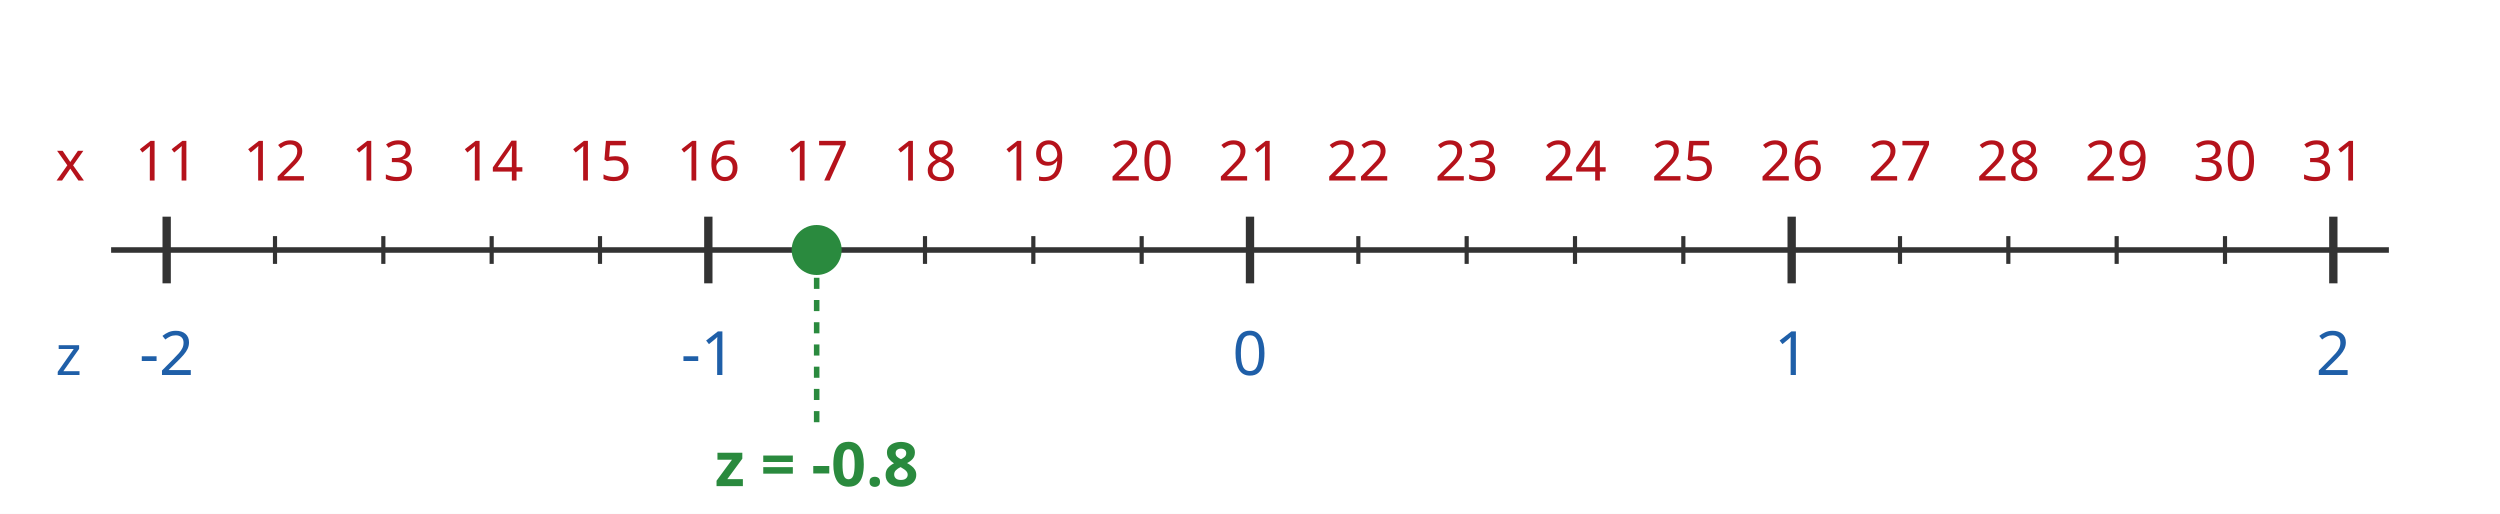
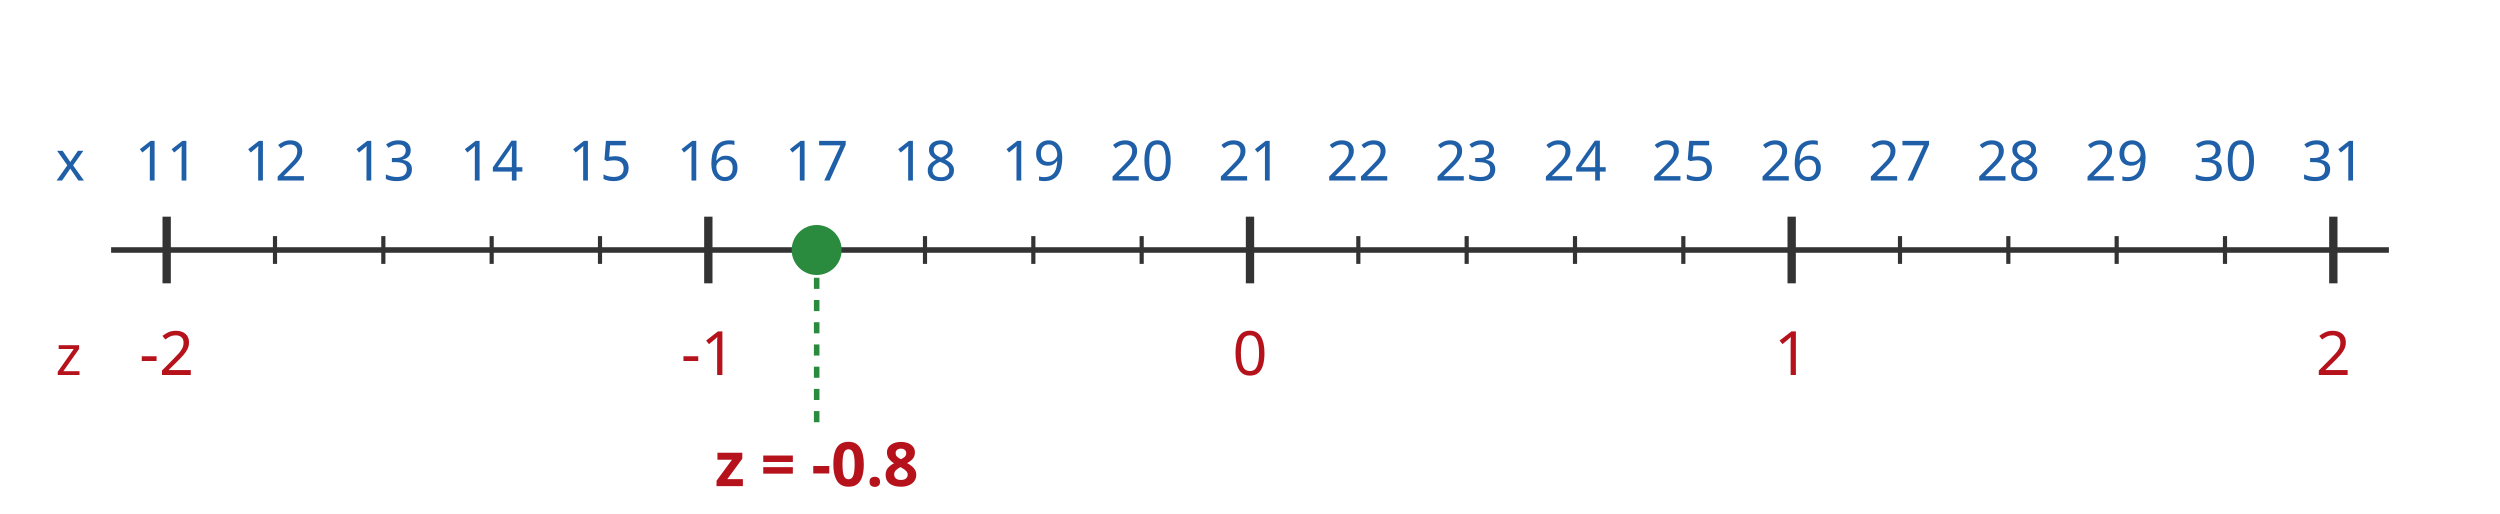
<svg xmlns="http://www.w3.org/2000/svg" viewBox="0 0 900 185" width="900" height="185" font-family="sans-serif">
  <rect width="900" height="185" fill="white" />
-   <text x="20" y="65" font-size="20" fill="#b5121b">x</text>
-   <text x="20" y="135" font-size="20" fill="#1f5fa8">z</text>
+   <text x="20" y="65" font-size="20" fill="#1f5fa8">x</text>
+   <text x="20" y="135" font-size="20" fill="#b5121b">z</text>
  <line x1="40" y1="90" x2="860" y2="90" stroke="#333" stroke-width="2" />
  <line x1="60.0" y1="85" x2="60.0" y2="95" stroke="#333" stroke-width="1.5" />
-   <text x="60.0" y="65" font-size="20" text-anchor="middle" fill="#b5121b">11</text>
+   <text x="60.0" y="65" font-size="20" text-anchor="middle" fill="#1f5fa8">11</text>
  <line x1="99.0" y1="85" x2="99.0" y2="95" stroke="#333" stroke-width="1.5" />
-   <text x="99.0" y="65" font-size="20" text-anchor="middle" fill="#b5121b">12</text>
+   <text x="99.0" y="65" font-size="20" text-anchor="middle" fill="#1f5fa8">12</text>
  <line x1="138.0" y1="85" x2="138.0" y2="95" stroke="#333" stroke-width="1.5" />
-   <text x="138.0" y="65" font-size="20" text-anchor="middle" fill="#b5121b">13</text>
+   <text x="138.0" y="65" font-size="20" text-anchor="middle" fill="#1f5fa8">13</text>
  <line x1="177.0" y1="85" x2="177.0" y2="95" stroke="#333" stroke-width="1.5" />
-   <text x="177.0" y="65" font-size="20" text-anchor="middle" fill="#b5121b">14</text>
+   <text x="177.0" y="65" font-size="20" text-anchor="middle" fill="#1f5fa8">14</text>
  <line x1="216.0" y1="85" x2="216.0" y2="95" stroke="#333" stroke-width="1.5" />
-   <text x="216.0" y="65" font-size="20" text-anchor="middle" fill="#b5121b">15</text>
+   <text x="216.0" y="65" font-size="20" text-anchor="middle" fill="#1f5fa8">15</text>
  <line x1="255.0" y1="85" x2="255.0" y2="95" stroke="#333" stroke-width="1.5" />
-   <text x="255.0" y="65" font-size="20" text-anchor="middle" fill="#b5121b">16</text>
+   <text x="255.0" y="65" font-size="20" text-anchor="middle" fill="#1f5fa8">16</text>
  <line x1="294.0" y1="85" x2="294.0" y2="95" stroke="#333" stroke-width="1.5" />
-   <text x="294.0" y="65" font-size="20" text-anchor="middle" fill="#b5121b">17</text>
+   <text x="294.0" y="65" font-size="20" text-anchor="middle" fill="#1f5fa8">17</text>
  <line x1="333.0" y1="85" x2="333.0" y2="95" stroke="#333" stroke-width="1.5" />
-   <text x="333.0" y="65" font-size="20" text-anchor="middle" fill="#b5121b">18</text>
+   <text x="333.0" y="65" font-size="20" text-anchor="middle" fill="#1f5fa8">18</text>
  <line x1="372.0" y1="85" x2="372.0" y2="95" stroke="#333" stroke-width="1.5" />
-   <text x="372.0" y="65" font-size="20" text-anchor="middle" fill="#b5121b">19</text>
+   <text x="372.0" y="65" font-size="20" text-anchor="middle" fill="#1f5fa8">19</text>
  <line x1="411.0" y1="85" x2="411.0" y2="95" stroke="#333" stroke-width="1.5" />
-   <text x="411.0" y="65" font-size="20" text-anchor="middle" fill="#b5121b">20</text>
+   <text x="411.0" y="65" font-size="20" text-anchor="middle" fill="#1f5fa8">20</text>
  <line x1="450.0" y1="85" x2="450.0" y2="95" stroke="#333" stroke-width="1.5" />
-   <text x="450.0" y="65" font-size="20" text-anchor="middle" fill="#b5121b">21</text>
+   <text x="450.0" y="65" font-size="20" text-anchor="middle" fill="#1f5fa8">21</text>
  <line x1="489.0" y1="85" x2="489.0" y2="95" stroke="#333" stroke-width="1.5" />
-   <text x="489.0" y="65" font-size="20" text-anchor="middle" fill="#b5121b">22</text>
+   <text x="489.0" y="65" font-size="20" text-anchor="middle" fill="#1f5fa8">22</text>
  <line x1="528.0" y1="85" x2="528.0" y2="95" stroke="#333" stroke-width="1.5" />
-   <text x="528.0" y="65" font-size="20" text-anchor="middle" fill="#b5121b">23</text>
+   <text x="528.0" y="65" font-size="20" text-anchor="middle" fill="#1f5fa8">23</text>
  <line x1="567.0" y1="85" x2="567.0" y2="95" stroke="#333" stroke-width="1.5" />
-   <text x="567.0" y="65" font-size="20" text-anchor="middle" fill="#b5121b">24</text>
+   <text x="567.0" y="65" font-size="20" text-anchor="middle" fill="#1f5fa8">24</text>
  <line x1="606.0" y1="85" x2="606.0" y2="95" stroke="#333" stroke-width="1.5" />
-   <text x="606.0" y="65" font-size="20" text-anchor="middle" fill="#b5121b">25</text>
+   <text x="606.0" y="65" font-size="20" text-anchor="middle" fill="#1f5fa8">25</text>
  <line x1="645.0" y1="85" x2="645.0" y2="95" stroke="#333" stroke-width="1.5" />
-   <text x="645.0" y="65" font-size="20" text-anchor="middle" fill="#b5121b">26</text>
+   <text x="645.0" y="65" font-size="20" text-anchor="middle" fill="#1f5fa8">26</text>
  <line x1="684.0" y1="85" x2="684.0" y2="95" stroke="#333" stroke-width="1.5" />
-   <text x="684.0" y="65" font-size="20" text-anchor="middle" fill="#b5121b">27</text>
+   <text x="684.0" y="65" font-size="20" text-anchor="middle" fill="#1f5fa8">27</text>
  <line x1="723.0" y1="85" x2="723.0" y2="95" stroke="#333" stroke-width="1.5" />
-   <text x="723.0" y="65" font-size="20" text-anchor="middle" fill="#b5121b">28</text>
+   <text x="723.0" y="65" font-size="20" text-anchor="middle" fill="#1f5fa8">28</text>
  <line x1="762.0" y1="85" x2="762.0" y2="95" stroke="#333" stroke-width="1.5" />
-   <text x="762.0" y="65" font-size="20" text-anchor="middle" fill="#b5121b">29</text>
+   <text x="762.0" y="65" font-size="20" text-anchor="middle" fill="#1f5fa8">29</text>
  <line x1="801.0" y1="85" x2="801.0" y2="95" stroke="#333" stroke-width="1.5" />
-   <text x="801.0" y="65" font-size="20" text-anchor="middle" fill="#b5121b">30</text>
+   <text x="801.0" y="65" font-size="20" text-anchor="middle" fill="#1f5fa8">30</text>
  <line x1="840.0" y1="85" x2="840.0" y2="95" stroke="#333" stroke-width="1.5" />
-   <text x="840.0" y="65" font-size="20" text-anchor="middle" fill="#b5121b">31</text>
+   <text x="840.0" y="65" font-size="20" text-anchor="middle" fill="#1f5fa8">31</text>
  <line x1="60.0" y1="78" x2="60.0" y2="102" stroke="#333" stroke-width="3" />
-   <text x="60.0" y="135" font-size="22" text-anchor="middle" fill="#1f5fa8">-2</text>
+   <text x="60.0" y="135" font-size="22" text-anchor="middle" fill="#b5121b">-2</text>
  <line x1="255.0" y1="78" x2="255.0" y2="102" stroke="#333" stroke-width="3" />
-   <text x="255.0" y="135" font-size="22" text-anchor="middle" fill="#1f5fa8">-1</text>
+   <text x="255.0" y="135" font-size="22" text-anchor="middle" fill="#b5121b">-1</text>
  <line x1="450.0" y1="78" x2="450.0" y2="102" stroke="#333" stroke-width="3" />
-   <text x="450.0" y="135" font-size="22" text-anchor="middle" fill="#1f5fa8">0</text>
+   <text x="450.0" y="135" font-size="22" text-anchor="middle" fill="#b5121b">0</text>
  <line x1="645.0" y1="78" x2="645.0" y2="102" stroke="#333" stroke-width="3" />
-   <text x="645.0" y="135" font-size="22" text-anchor="middle" fill="#1f5fa8">1</text>
+   <text x="645.0" y="135" font-size="22" text-anchor="middle" fill="#b5121b">1</text>
  <line x1="840.0" y1="78" x2="840.0" y2="102" stroke="#333" stroke-width="3" />
-   <text x="840.0" y="135" font-size="22" text-anchor="middle" fill="#1f5fa8">2</text>
+   <text x="840.0" y="135" font-size="22" text-anchor="middle" fill="#b5121b">2</text>
  <circle cx="294.0" cy="90" r="9" fill="#2a8a3e" />
  <line x1="294.0" y1="100" x2="294.0" y2="152" stroke="#2a8a3e" stroke-width="2" stroke-dasharray="4 4" />
-   <text x="294.0" y="175" font-size="22" font-weight="bold" text-anchor="middle" fill="#2a8a3e">z = -0.8</text>
+   <text x="294.0" y="175" font-size="22" font-weight="bold" text-anchor="middle" fill="#b5121b">z = -0.8</text>
</svg>
